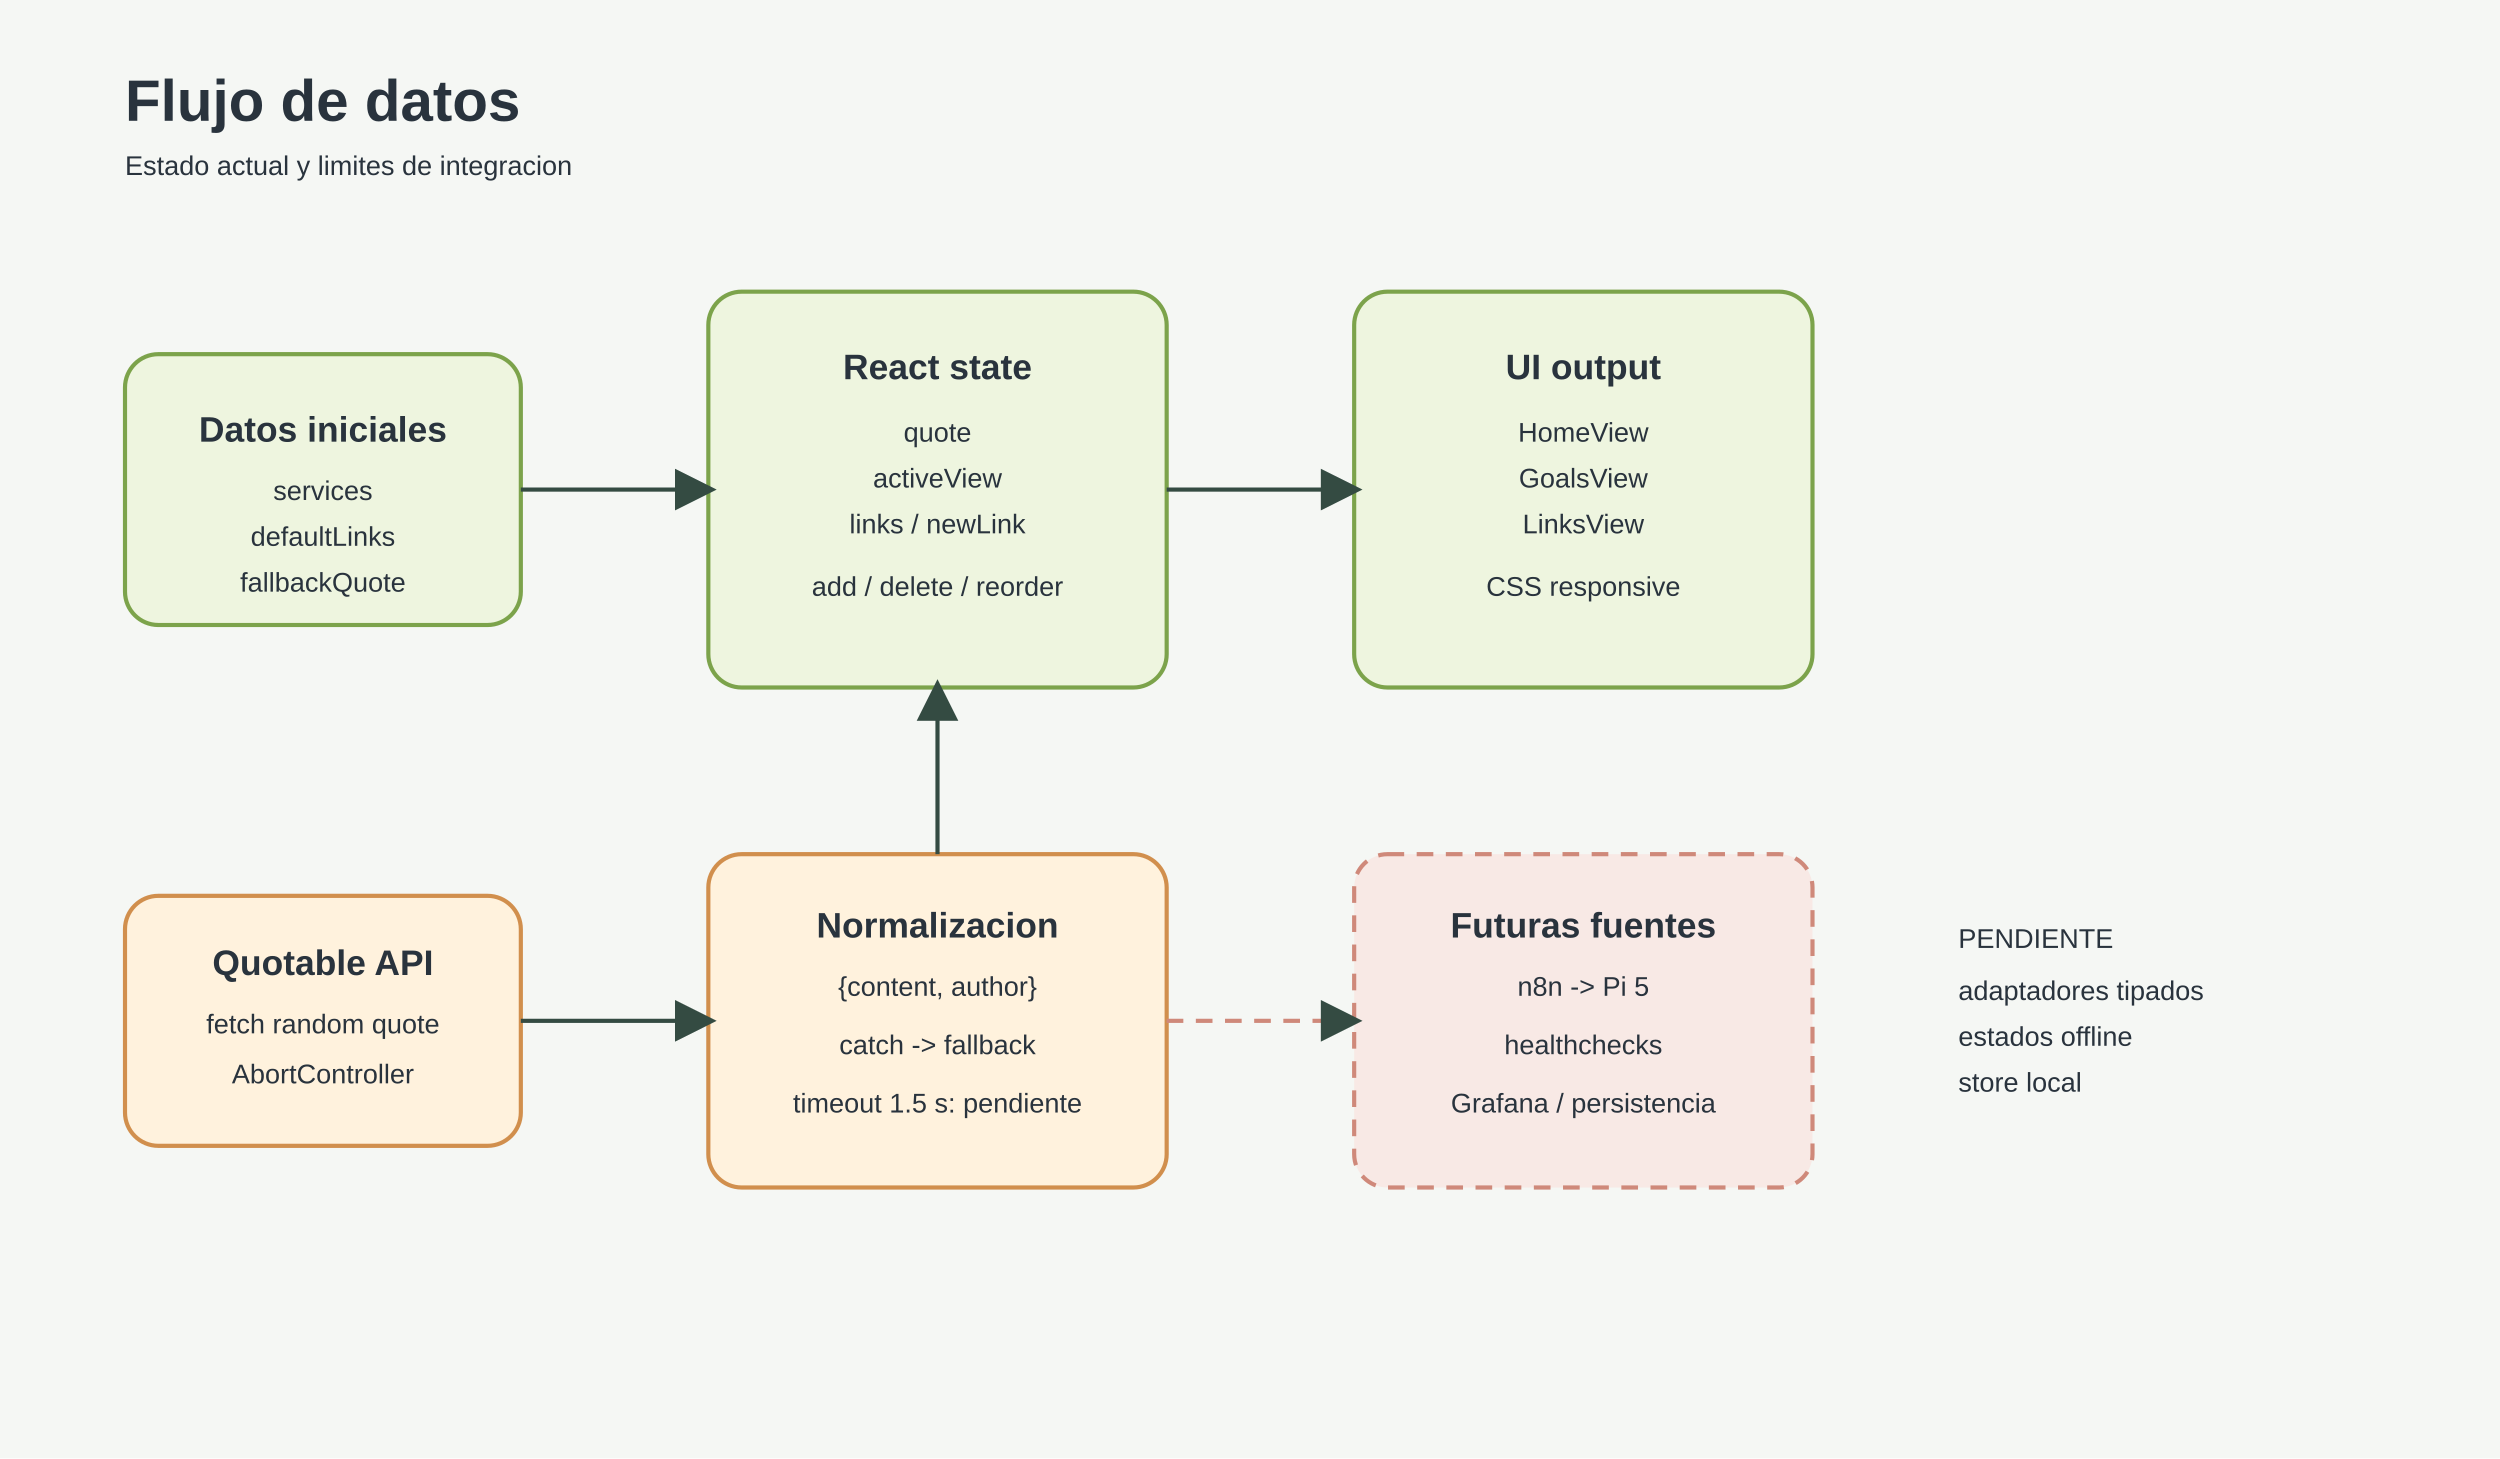
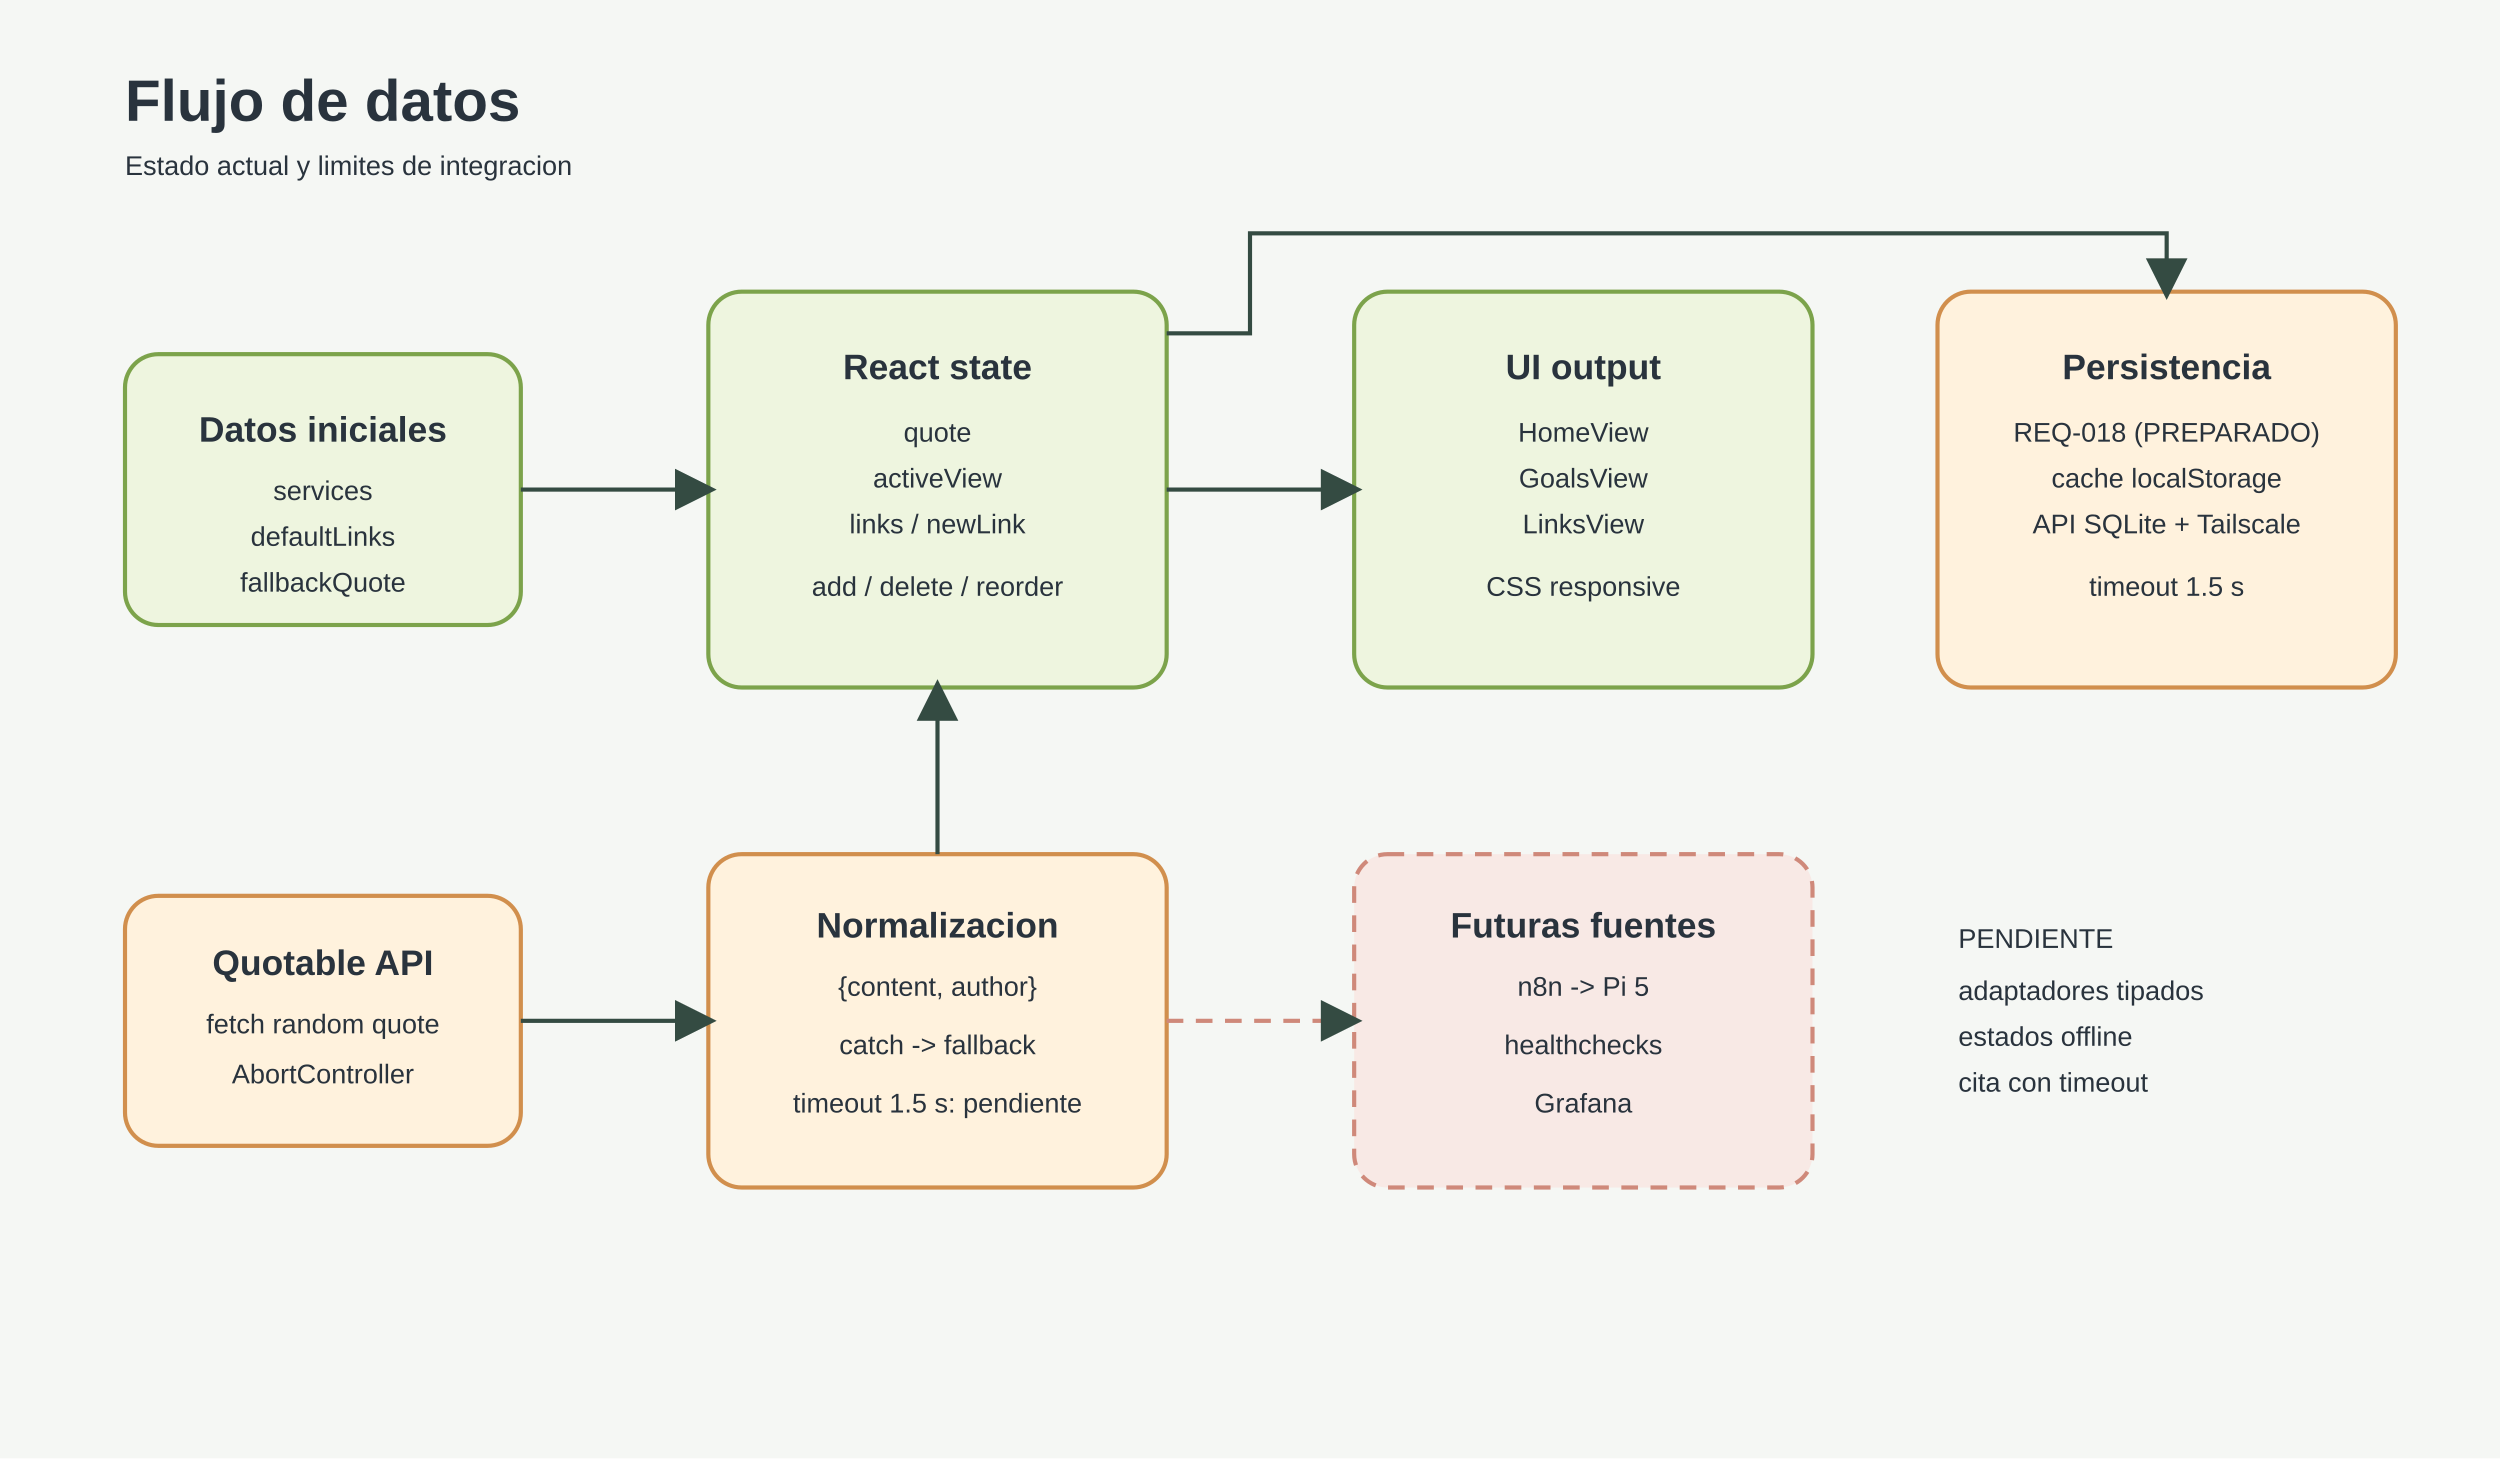
<svg xmlns="http://www.w3.org/2000/svg" viewBox="0 0 1200 700" role="img" aria-labelledby="title desc">
  <defs>
    <marker id="arrow" markerWidth="10" markerHeight="10" refX="8" refY="5" orient="auto">
      <path d="M0 0L10 5L0 10Z" fill="#344b42" />
    </marker>
    <style>text{font-family:Arial,sans-serif;fill:#29333d}.title{font-size:28px;font-weight:700}.label{font-size:17px;font-weight:700}.note{font-size:13px}.live{fill:#eef5df;stroke:#7ca34b;stroke-width:2}.ready{fill:#fff2dd;stroke:#d18f4d;stroke-width:2}.planned{fill:#f8e9e5;stroke:#cf897a;stroke-width:2;stroke-dasharray:8 6}.line{stroke:#344b42;stroke-width:2;fill:none;marker-end:url(#arrow)}.future{stroke:#cf897a;stroke-dasharray:8 6}</style>
  </defs>
  <rect width="1200" height="700" fill="#f5f7f4" />
  <text x="60" y="58" class="title">Flujo de datos</text>
  <text x="60" y="84" class="note">Estado actual y limites de integracion</text>
  <rect x="60" y="170" width="190" height="130" rx="16" class="live" />
  <text x="155" y="212" text-anchor="middle" class="label">Datos iniciales</text>
  <text x="155" y="240" text-anchor="middle" class="note">services</text>
  <text x="155" y="262" text-anchor="middle" class="note">defaultLinks</text>
  <text x="155" y="284" text-anchor="middle" class="note">fallbackQuote</text>
  <rect x="340" y="140" width="220" height="190" rx="16" class="live" />
  <text x="450" y="182" text-anchor="middle" class="label">React state</text>
  <text x="450" y="212" text-anchor="middle" class="note">quote</text>
  <text x="450" y="234" text-anchor="middle" class="note">activeView</text>
  <text x="450" y="256" text-anchor="middle" class="note">links / newLink</text>
  <text x="450" y="286" text-anchor="middle" class="note">add / delete / reorder</text>
  <rect x="650" y="140" width="220" height="190" rx="16" class="live" />
  <text x="760" y="182" text-anchor="middle" class="label">UI output</text>
  <text x="760" y="212" text-anchor="middle" class="note">HomeView</text>
  <text x="760" y="234" text-anchor="middle" class="note">GoalsView</text>
  <text x="760" y="256" text-anchor="middle" class="note">LinksView</text>
  <text x="760" y="286" text-anchor="middle" class="note">CSS responsive</text>
  <path d="M250 235H340" class="line" />
  <path d="M560 235H650" class="line" />
  <rect x="60" y="430" width="190" height="120" rx="16" class="ready" />
  <text x="155" y="468" text-anchor="middle" class="label">Quotable API</text>
  <text x="155" y="496" text-anchor="middle" class="note">fetch random quote</text>
  <text x="155" y="520" text-anchor="middle" class="note">AbortController</text>
  <rect x="340" y="410" width="220" height="160" rx="16" class="ready" />
  <text x="450" y="450" text-anchor="middle" class="label">Normalizacion</text>
  <text x="450" y="478" text-anchor="middle" class="note">{content, author}</text>
  <text x="450" y="506" text-anchor="middle" class="note">catch -&gt; fallback</text>
  <text x="450" y="534" text-anchor="middle" class="note">timeout 1.5 s: pendiente</text>
  <path d="M250 490H340" class="line" />
  <path d="M450 410V330" class="line" />
  <rect x="650" y="410" width="220" height="160" rx="16" class="planned" />
  <text x="760" y="450" text-anchor="middle" class="label">Futuras fuentes</text>
  <text x="760" y="478" text-anchor="middle" class="note">n8n -&gt; Pi 5</text>
  <text x="760" y="506" text-anchor="middle" class="note">healthchecks</text>
-   <text x="760" y="534" text-anchor="middle" class="note">Grafana / persistencia</text>
+   <text x="760" y="534" text-anchor="middle" class="note">Grafana</text>
  <path d="M560 490H650" class="line future" />
  <text x="940" y="455" class="note">PENDIENTE</text>
  <text x="940" y="480" class="note">adaptadores tipados</text>
  <text x="940" y="502" class="note">estados offline</text>
-   <text x="940" y="524" class="note">store local</text>
+   <text x="940" y="524" class="note">cita con timeout</text>
+   <rect x="930" y="140" width="220" height="190" rx="16" class="ready" />
+   <text x="1040" y="182" text-anchor="middle" class="label">Persistencia</text>
+   <text x="1040" y="212" text-anchor="middle" class="note">REQ-018 (PREPARADO)</text>
+   <text x="1040" y="234" text-anchor="middle" class="note">cache localStorage</text>
+   <text x="1040" y="256" text-anchor="middle" class="note">API SQLite + Tailscale</text>
+   <text x="1040" y="286" text-anchor="middle" class="note">timeout 1.5 s</text>
+   <path d="M560 160H600V112H1040V140" class="line" />
</svg>
